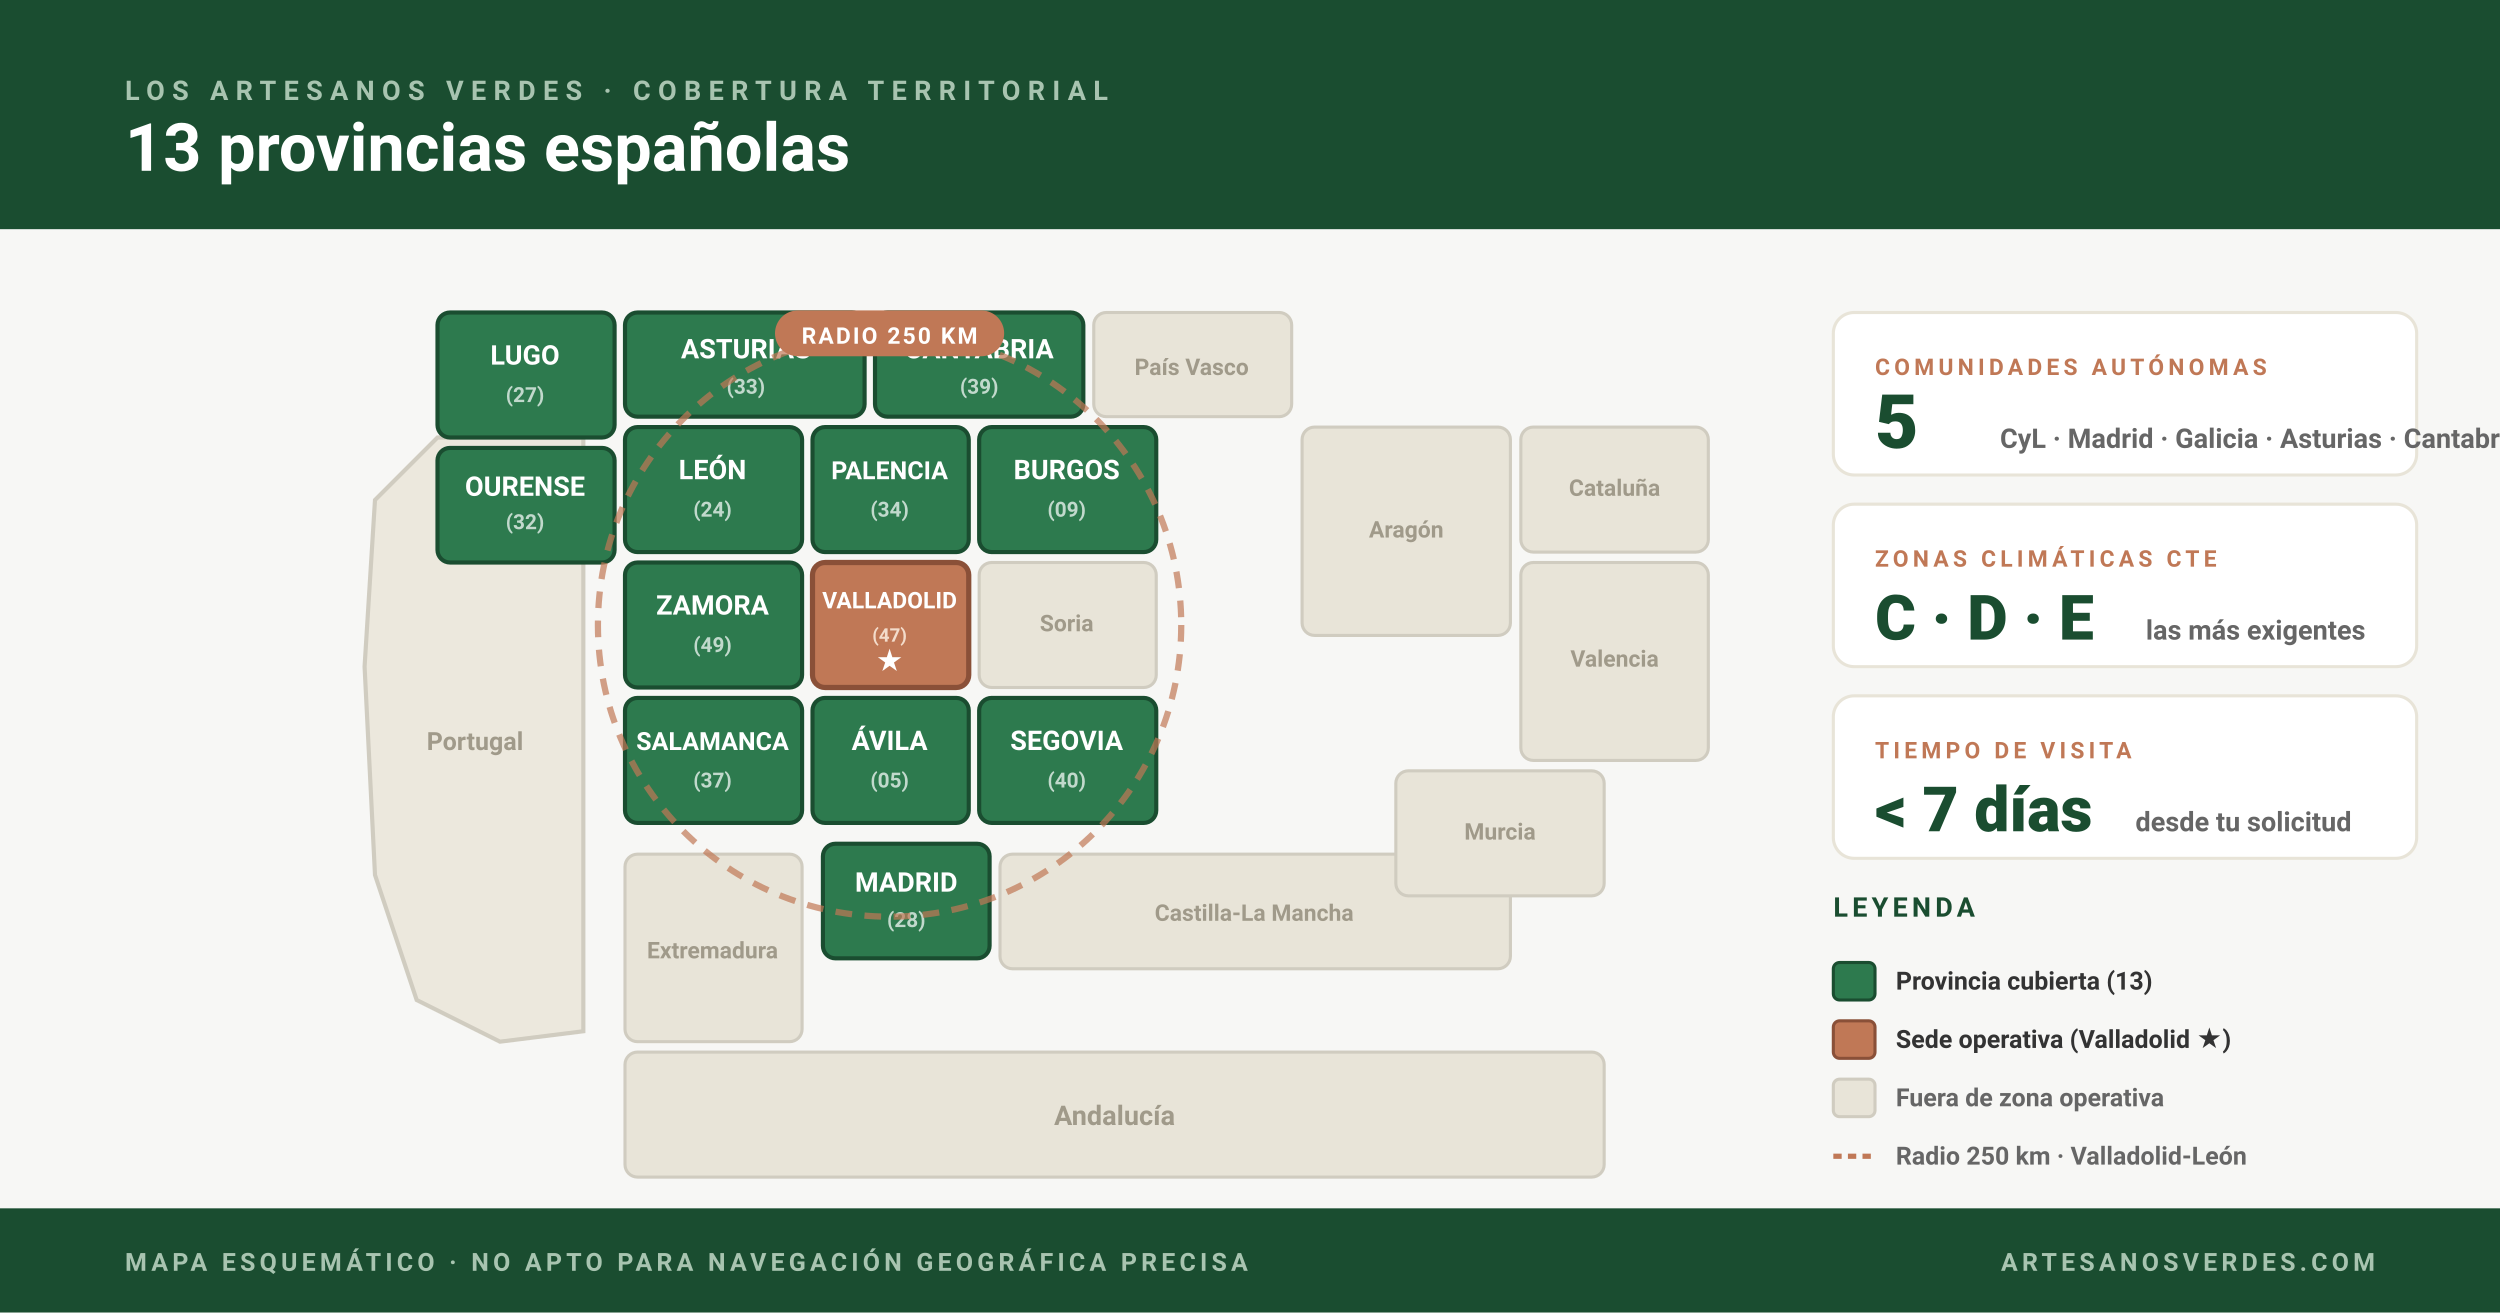
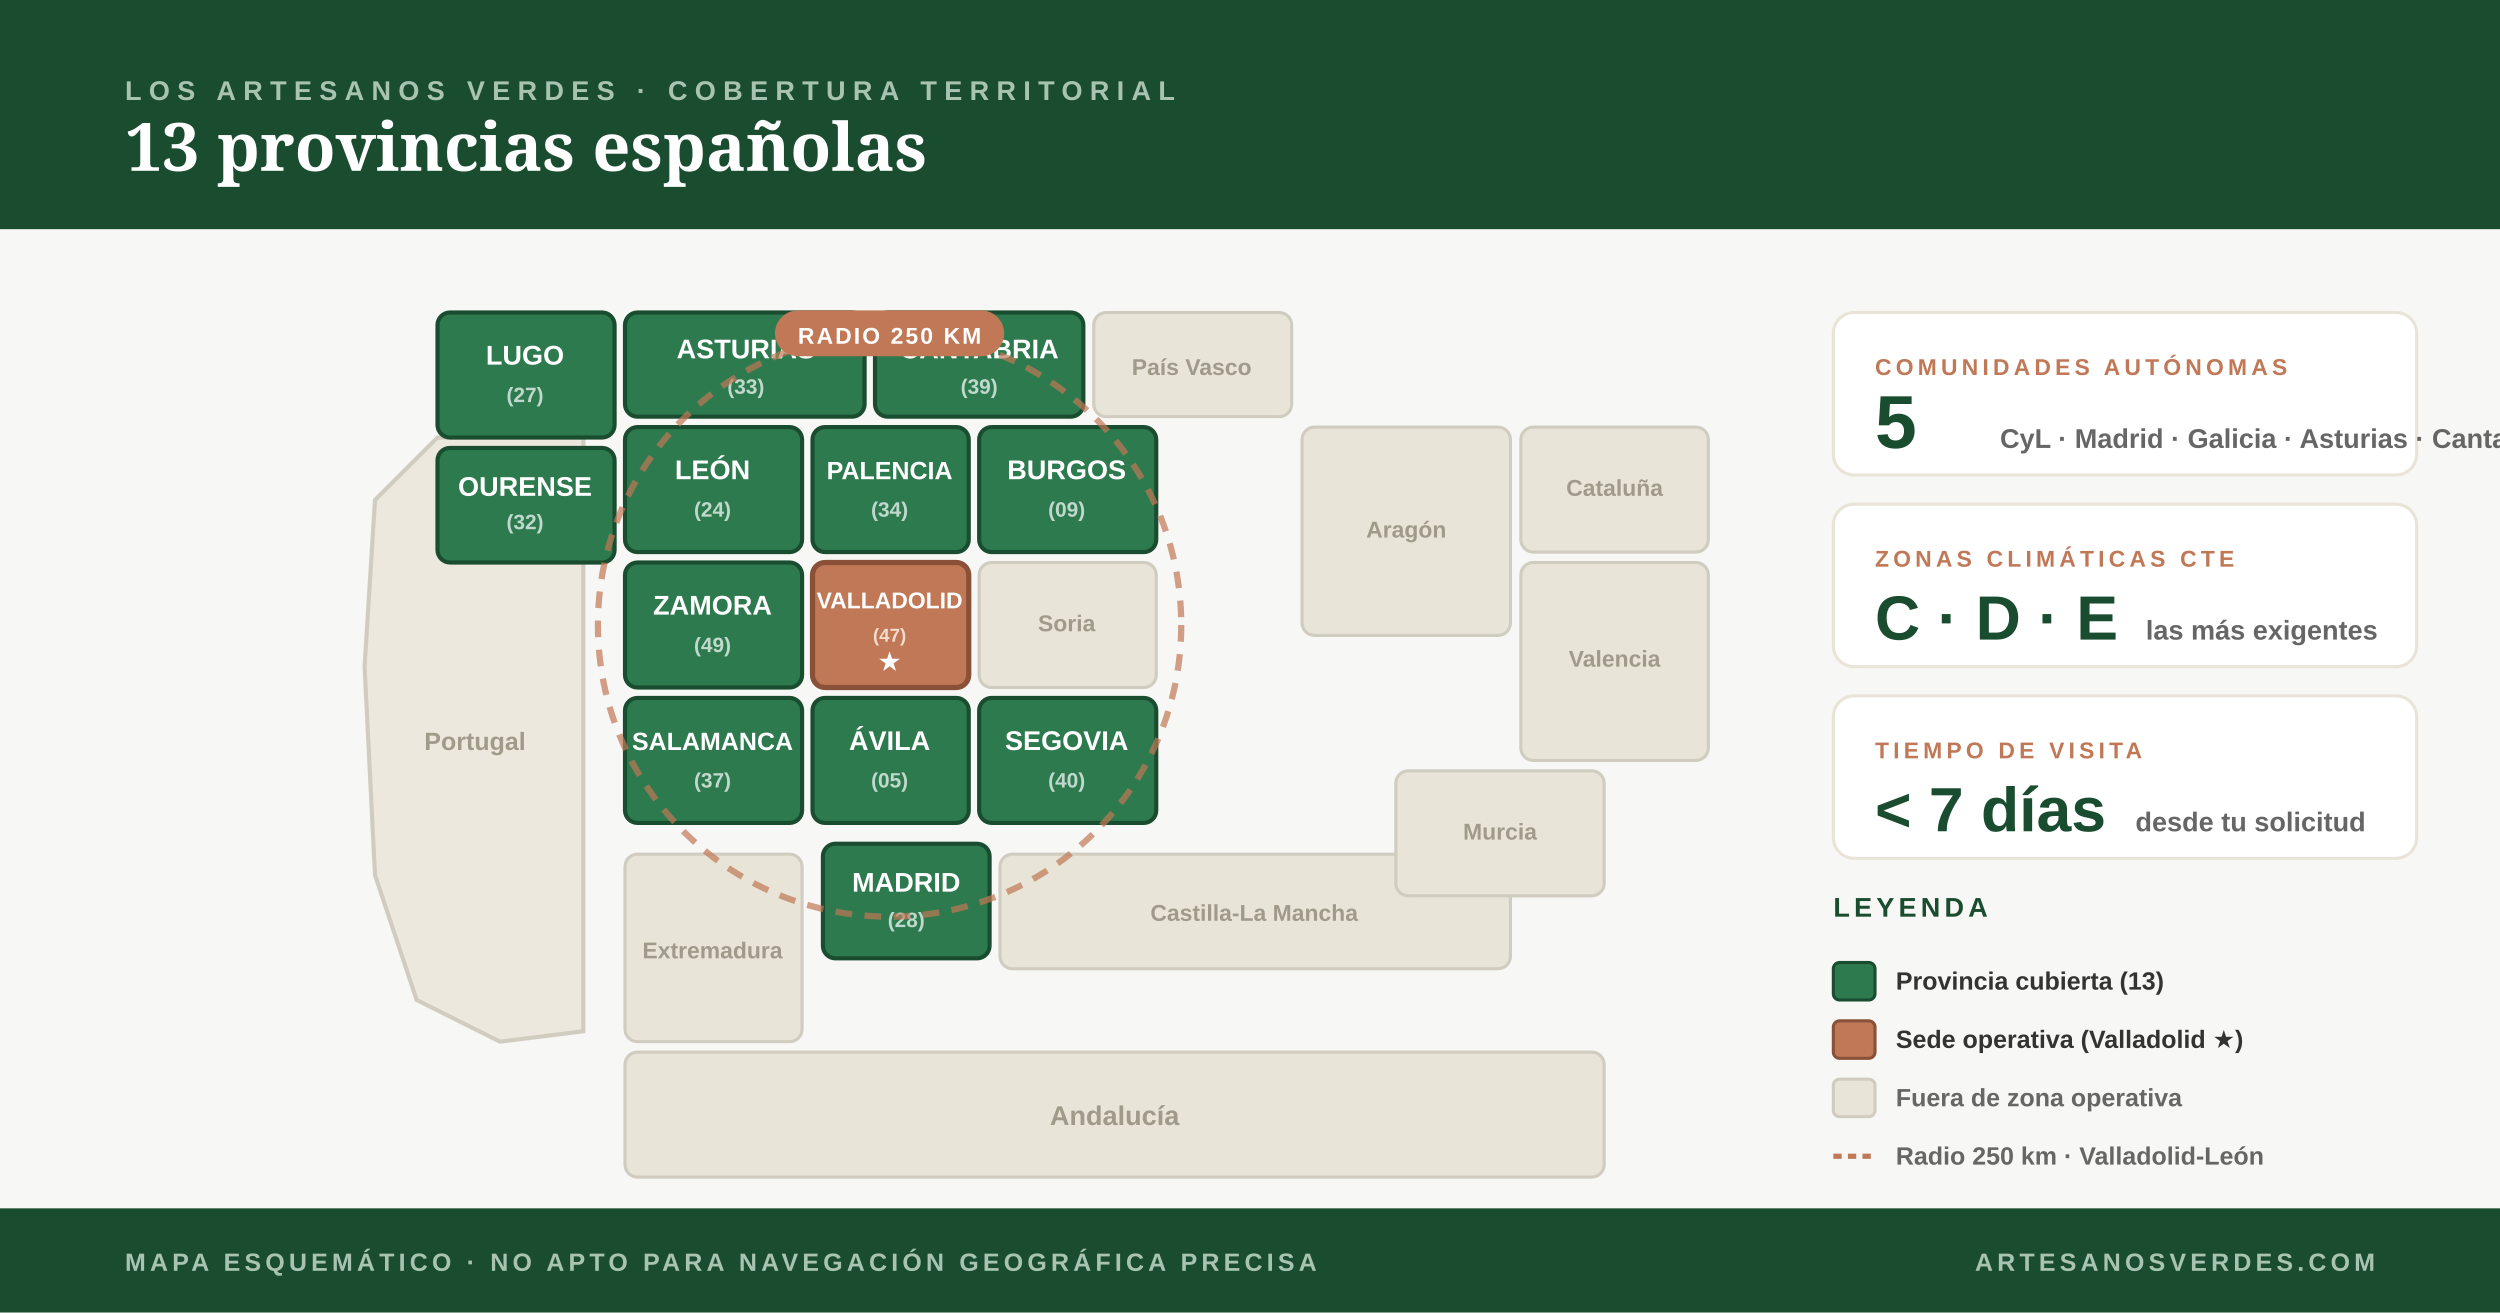
- <svg xmlns="http://www.w3.org/2000/svg" viewBox="0 0 1200 630" width="1200" height="630" font-family="-apple-system, BlinkMacSystemFont, 'Segoe UI', Roboto, sans-serif">
+ <svg xmlns="http://www.w3.org/2000/svg" viewBox="0 0 1200 630" width="1200" height="630" font-family="'Source Sans 3', Arial, sans-serif">
  <rect width="1200" height="630" fill="#f7f7f5" />
  <rect x="0" y="0" width="1200" height="110" fill="#1a4d30" />
  <text x="60" y="48" fill="#a8c4b0" font-size="13" font-weight="700" letter-spacing="3.5" text-transform="uppercase">LOS ARTESANOS VERDES · COBERTURA TERRITORIAL</text>
-   <text x="60" y="82" fill="#ffffff" font-size="32" font-weight="700">13 provincias españolas</text>
+   <text x="60" y="82" fill="#ffffff" font-size="32" font-weight="700" font-family="'Source Serif 4', Georgia, serif">13 provincias españolas</text>
  <g transform="translate(1140, 55) text-anchor: end">
-     <text x="0" y="0" fill="#ffffff" font-size="48" font-weight="800" text-anchor="end">250</text>
+     <text x="0" y="0" fill="#ffffff" font-size="48" font-weight="700" text-anchor="end">250</text>
    <text x="0" y="28" fill="#a8c4b0" font-size="13" font-weight="600" letter-spacing="2" text-anchor="end">KM DE RADIO</text>
  </g>
  <g>
    <path d="M 210 210 L 180 240 L 175 320 L 180 420 L 200 480 L 240 500 L 280 495 L 280 210 Z" fill="#ece8dd" stroke="#d0ccc0" stroke-width="2" />
    <text x="228" y="360" font-size="12" fill="#a09a8a" font-weight="600" text-anchor="middle">Portugal</text>
  </g>
  <g>
    <rect x="210" y="150" width="85" height="60" rx="6" fill="#2d7a4e" stroke="#1a4d30" stroke-width="2" />
    <text x="252" y="175" fill="#ffffff" font-size="13" font-weight="700" text-anchor="middle">LUGO</text>
    <text x="252" y="193" fill="#c1d9cc" font-size="10" font-weight="600" text-anchor="middle">(27)</text>
    <rect x="210" y="215" width="85" height="55" rx="6" fill="#2d7a4e" stroke="#1a4d30" stroke-width="2" />
    <text x="252" y="238" fill="#ffffff" font-size="13" font-weight="700" text-anchor="middle">OURENSE</text>
    <text x="252" y="254" fill="#c1d9cc" font-size="10" font-weight="600" text-anchor="middle">(32)</text>
  </g>
  <g>
    <rect x="300" y="150" width="115" height="50" rx="6" fill="#2d7a4e" stroke="#1a4d30" stroke-width="2" />
    <text x="358" y="172" fill="#ffffff" font-size="13" font-weight="700" text-anchor="middle">ASTURIAS</text>
    <text x="358" y="189" fill="#c1d9cc" font-size="10" font-weight="600" text-anchor="middle">(33)</text>
    <rect x="420" y="150" width="100" height="50" rx="6" fill="#2d7a4e" stroke="#1a4d30" stroke-width="2" />
    <text x="470" y="172" fill="#ffffff" font-size="13" font-weight="700" text-anchor="middle">CANTABRIA</text>
    <text x="470" y="189" fill="#c1d9cc" font-size="10" font-weight="600" text-anchor="middle">(39)</text>
  </g>
  <g>
    <rect x="525" y="150" width="95" height="50" rx="6" fill="#e8e4d8" stroke="#d0ccc0" stroke-width="1.5" />
    <text x="572" y="180" fill="#a09a8a" font-size="11" font-weight="600" text-anchor="middle">País Vasco</text>
  </g>
  <g>
    <rect x="300" y="205" width="85" height="60" rx="6" fill="#2d7a4e" stroke="#1a4d30" stroke-width="2" />
    <text x="342" y="230" fill="#ffffff" font-size="13" font-weight="700" text-anchor="middle">LEÓN</text>
    <text x="342" y="248" fill="#c1d9cc" font-size="10" font-weight="600" text-anchor="middle">(24)</text>
    <rect x="390" y="205" width="75" height="60" rx="6" fill="#2d7a4e" stroke="#1a4d30" stroke-width="2" />
    <text x="427" y="230" fill="#ffffff" font-size="12" font-weight="700" text-anchor="middle">PALENCIA</text>
    <text x="427" y="248" fill="#c1d9cc" font-size="10" font-weight="600" text-anchor="middle">(34)</text>
    <rect x="470" y="205" width="85" height="60" rx="6" fill="#2d7a4e" stroke="#1a4d30" stroke-width="2" />
    <text x="512" y="230" fill="#ffffff" font-size="13" font-weight="700" text-anchor="middle">BURGOS</text>
    <text x="512" y="248" fill="#c1d9cc" font-size="10" font-weight="600" text-anchor="middle">(09)</text>
  </g>
  <g>
    <rect x="300" y="270" width="85" height="60" rx="6" fill="#2d7a4e" stroke="#1a4d30" stroke-width="2" />
    <text x="342" y="295" fill="#ffffff" font-size="13" font-weight="700" text-anchor="middle">ZAMORA</text>
    <text x="342" y="313" fill="#c1d9cc" font-size="10" font-weight="600" text-anchor="middle">(49)</text>
    <rect x="390" y="270" width="75" height="60" rx="6" fill="#c07856" stroke="#8a5038" stroke-width="2.5" />
    <text x="427" y="292" fill="#ffffff" font-size="11" font-weight="700" text-anchor="middle">VALLADOLID</text>
    <text x="427" y="308" fill="#f3dccb" font-size="9" font-weight="600" text-anchor="middle">(47)</text>
    <text x="427" y="322" fill="#ffffff" font-size="13" font-weight="700" text-anchor="middle">★</text>
    <rect x="470" y="270" width="85" height="60" rx="6" fill="#e8e4d8" stroke="#d0ccc0" stroke-width="1.5" />
    <text x="512" y="303" fill="#a09a8a" font-size="11" font-weight="600" text-anchor="middle">Soria</text>
  </g>
  <g>
    <rect x="300" y="335" width="85" height="60" rx="6" fill="#2d7a4e" stroke="#1a4d30" stroke-width="2" />
    <text x="342" y="360" fill="#ffffff" font-size="12" font-weight="700" text-anchor="middle">SALAMANCA</text>
    <text x="342" y="378" fill="#c1d9cc" font-size="10" font-weight="600" text-anchor="middle">(37)</text>
    <rect x="390" y="335" width="75" height="60" rx="6" fill="#2d7a4e" stroke="#1a4d30" stroke-width="2" />
    <text x="427" y="360" fill="#ffffff" font-size="13" font-weight="700" text-anchor="middle">ÁVILA</text>
    <text x="427" y="378" fill="#c1d9cc" font-size="10" font-weight="600" text-anchor="middle">(05)</text>
    <rect x="470" y="335" width="85" height="60" rx="6" fill="#2d7a4e" stroke="#1a4d30" stroke-width="2" />
    <text x="512" y="360" fill="#ffffff" font-size="13" font-weight="700" text-anchor="middle">SEGOVIA</text>
    <text x="512" y="378" fill="#c1d9cc" font-size="10" font-weight="600" text-anchor="middle">(40)</text>
  </g>
  <g>
    <rect x="395" y="405" width="80" height="55" rx="6" fill="#2d7a4e" stroke="#1a4d30" stroke-width="2" />
    <text x="435" y="428" fill="#ffffff" font-size="13" font-weight="700" text-anchor="middle">MADRID</text>
    <text x="435" y="445" fill="#c1d9cc" font-size="10" font-weight="600" text-anchor="middle">(28)</text>
  </g>
  <g>
    <rect x="625" y="205" width="100" height="100" rx="6" fill="#e8e4d8" stroke="#d0ccc0" stroke-width="1.5" />
    <text x="675" y="258" fill="#a09a8a" font-size="11" font-weight="600" text-anchor="middle">Aragón</text>
    <rect x="730" y="205" width="90" height="60" rx="6" fill="#e8e4d8" stroke="#d0ccc0" stroke-width="1.5" />
    <text x="775" y="238" fill="#a09a8a" font-size="11" font-weight="600" text-anchor="middle">Cataluña</text>
  </g>
  <g>
    <rect x="730" y="270" width="90" height="95" rx="6" fill="#e8e4d8" stroke="#d0ccc0" stroke-width="1.5" />
    <text x="775" y="320" fill="#a09a8a" font-size="11" font-weight="600" text-anchor="middle">Valencia</text>
  </g>
  <g>
    <rect x="480" y="410" width="245" height="55" rx="6" fill="#e8e4d8" stroke="#d0ccc0" stroke-width="1.5" />
    <text x="602" y="442" fill="#a09a8a" font-size="11" font-weight="600" text-anchor="middle">Castilla-La Mancha</text>
  </g>
  <g>
    <rect x="300" y="410" width="85" height="90" rx="6" fill="#e8e4d8" stroke="#d0ccc0" stroke-width="1.5" />
    <text x="342" y="460" fill="#a09a8a" font-size="11" font-weight="600" text-anchor="middle">Extremadura</text>
  </g>
  <g>
    <rect x="670" y="370" width="100" height="60" rx="6" fill="#e8e4d8" stroke="#d0ccc0" stroke-width="1.5" />
    <text x="720" y="403" fill="#a09a8a" font-size="11" font-weight="600" text-anchor="middle">Murcia</text>
  </g>
  <g>
    <rect x="300" y="505" width="470" height="60" rx="6" fill="#e8e4d8" stroke="#d0ccc0" stroke-width="1.5" />
    <text x="535" y="540" fill="#a09a8a" font-size="13" font-weight="700" text-anchor="middle">Andalucía</text>
  </g>
  <circle cx="427" cy="300" r="140" fill="none" stroke="#c07856" stroke-width="3" stroke-dasharray="8 6" opacity="0.7" />
  <g transform="translate(427, 160)">
    <rect x="-55" y="-11" width="110" height="22" rx="11" fill="#c07856" />
    <text x="0" y="5" fill="#ffffff" font-size="11" font-weight="700" text-anchor="middle" letter-spacing="1">RADIO 250 KM</text>
  </g>
  <g transform="translate(880, 150)">
    <rect x="0" y="0" width="280" height="78" rx="10" fill="#ffffff" stroke="#e8e4d8" stroke-width="1.5" />
    <text x="20" y="30" fill="#c07856" font-size="11" font-weight="700" letter-spacing="2">COMUNIDADES AUTÓNOMAS</text>
-     <text x="20" y="65" fill="#1a4d30" font-size="36" font-weight="800">5</text>
+     <text x="20" y="65" fill="#1a4d30" font-size="36" font-weight="700">5</text>
    <text x="80" y="65" fill="#666" font-size="13" font-weight="600">CyL · Madrid · Galicia · Asturias · Cantabria</text>
    <rect x="0" y="92" width="280" height="78" rx="10" fill="#ffffff" stroke="#e8e4d8" stroke-width="1.5" />
    <text x="20" y="122" fill="#c07856" font-size="11" font-weight="700" letter-spacing="2">ZONAS CLIMÁTICAS CTE</text>
-     <text x="20" y="157" fill="#1a4d30" font-size="30" font-weight="800">C · D · E</text>
+     <text x="20" y="157" fill="#1a4d30" font-size="30" font-weight="700">C · D · E</text>
    <text x="150" y="157" fill="#666" font-size="13" font-weight="600">las más exigentes</text>
    <rect x="0" y="184" width="280" height="78" rx="10" fill="#ffffff" stroke="#e8e4d8" stroke-width="1.5" />
    <text x="20" y="214" fill="#c07856" font-size="11" font-weight="700" letter-spacing="2">TIEMPO DE VISITA</text>
-     <text x="20" y="249" fill="#1a4d30" font-size="30" font-weight="800">&lt; 7 días</text>
+     <text x="20" y="249" fill="#1a4d30" font-size="30" font-weight="700">&lt; 7 días</text>
    <text x="145" y="249" fill="#666" font-size="13" font-weight="600">desde tu solicitud</text>
    <g transform="translate(0, 290)">
      <text x="0" y="0" fill="#1a4d30" font-size="13" font-weight="700" letter-spacing="2">LEYENDA</text>
      <g transform="translate(0, 22)">
        <rect x="0" y="0" width="20" height="18" rx="3" fill="#2d7a4e" stroke="#1a4d30" stroke-width="1.5" />
        <text x="30" y="13" fill="#333" font-size="12" font-weight="600">Provincia cubierta (13)</text>
      </g>
      <g transform="translate(0, 50)">
        <rect x="0" y="0" width="20" height="18" rx="3" fill="#c07856" stroke="#8a5038" stroke-width="1.5" />
        <text x="30" y="13" fill="#333" font-size="12" font-weight="600">Sede operativa (Valladolid ★)</text>
      </g>
      <g transform="translate(0, 78)">
        <rect x="0" y="0" width="20" height="18" rx="3" fill="#e8e4d8" stroke="#d0ccc0" stroke-width="1.5" />
        <text x="30" y="13" fill="#666" font-size="12" font-weight="600">Fuera de zona operativa</text>
      </g>
      <g transform="translate(0, 106)">
        <line x1="0" y1="9" x2="20" y2="9" stroke="#c07856" stroke-width="2.5" stroke-dasharray="4 3" />
        <text x="30" y="13" fill="#666" font-size="12" font-weight="600">Radio 250 km · Valladolid-León</text>
      </g>
    </g>
  </g>
  <rect x="0" y="580" width="1200" height="50" fill="#1a4d30" />
  <text x="60" y="610" fill="#a8c4b0" font-size="12" font-weight="600" letter-spacing="2">MAPA ESQUEMÁTICO · NO APTO PARA NAVEGACIÓN GEOGRÁFICA PRECISA</text>
  <text x="1140" y="610" fill="#a8c4b0" font-size="12" font-weight="700" letter-spacing="2" text-anchor="end">ARTESANOSVERDES.COM</text>
</svg>
